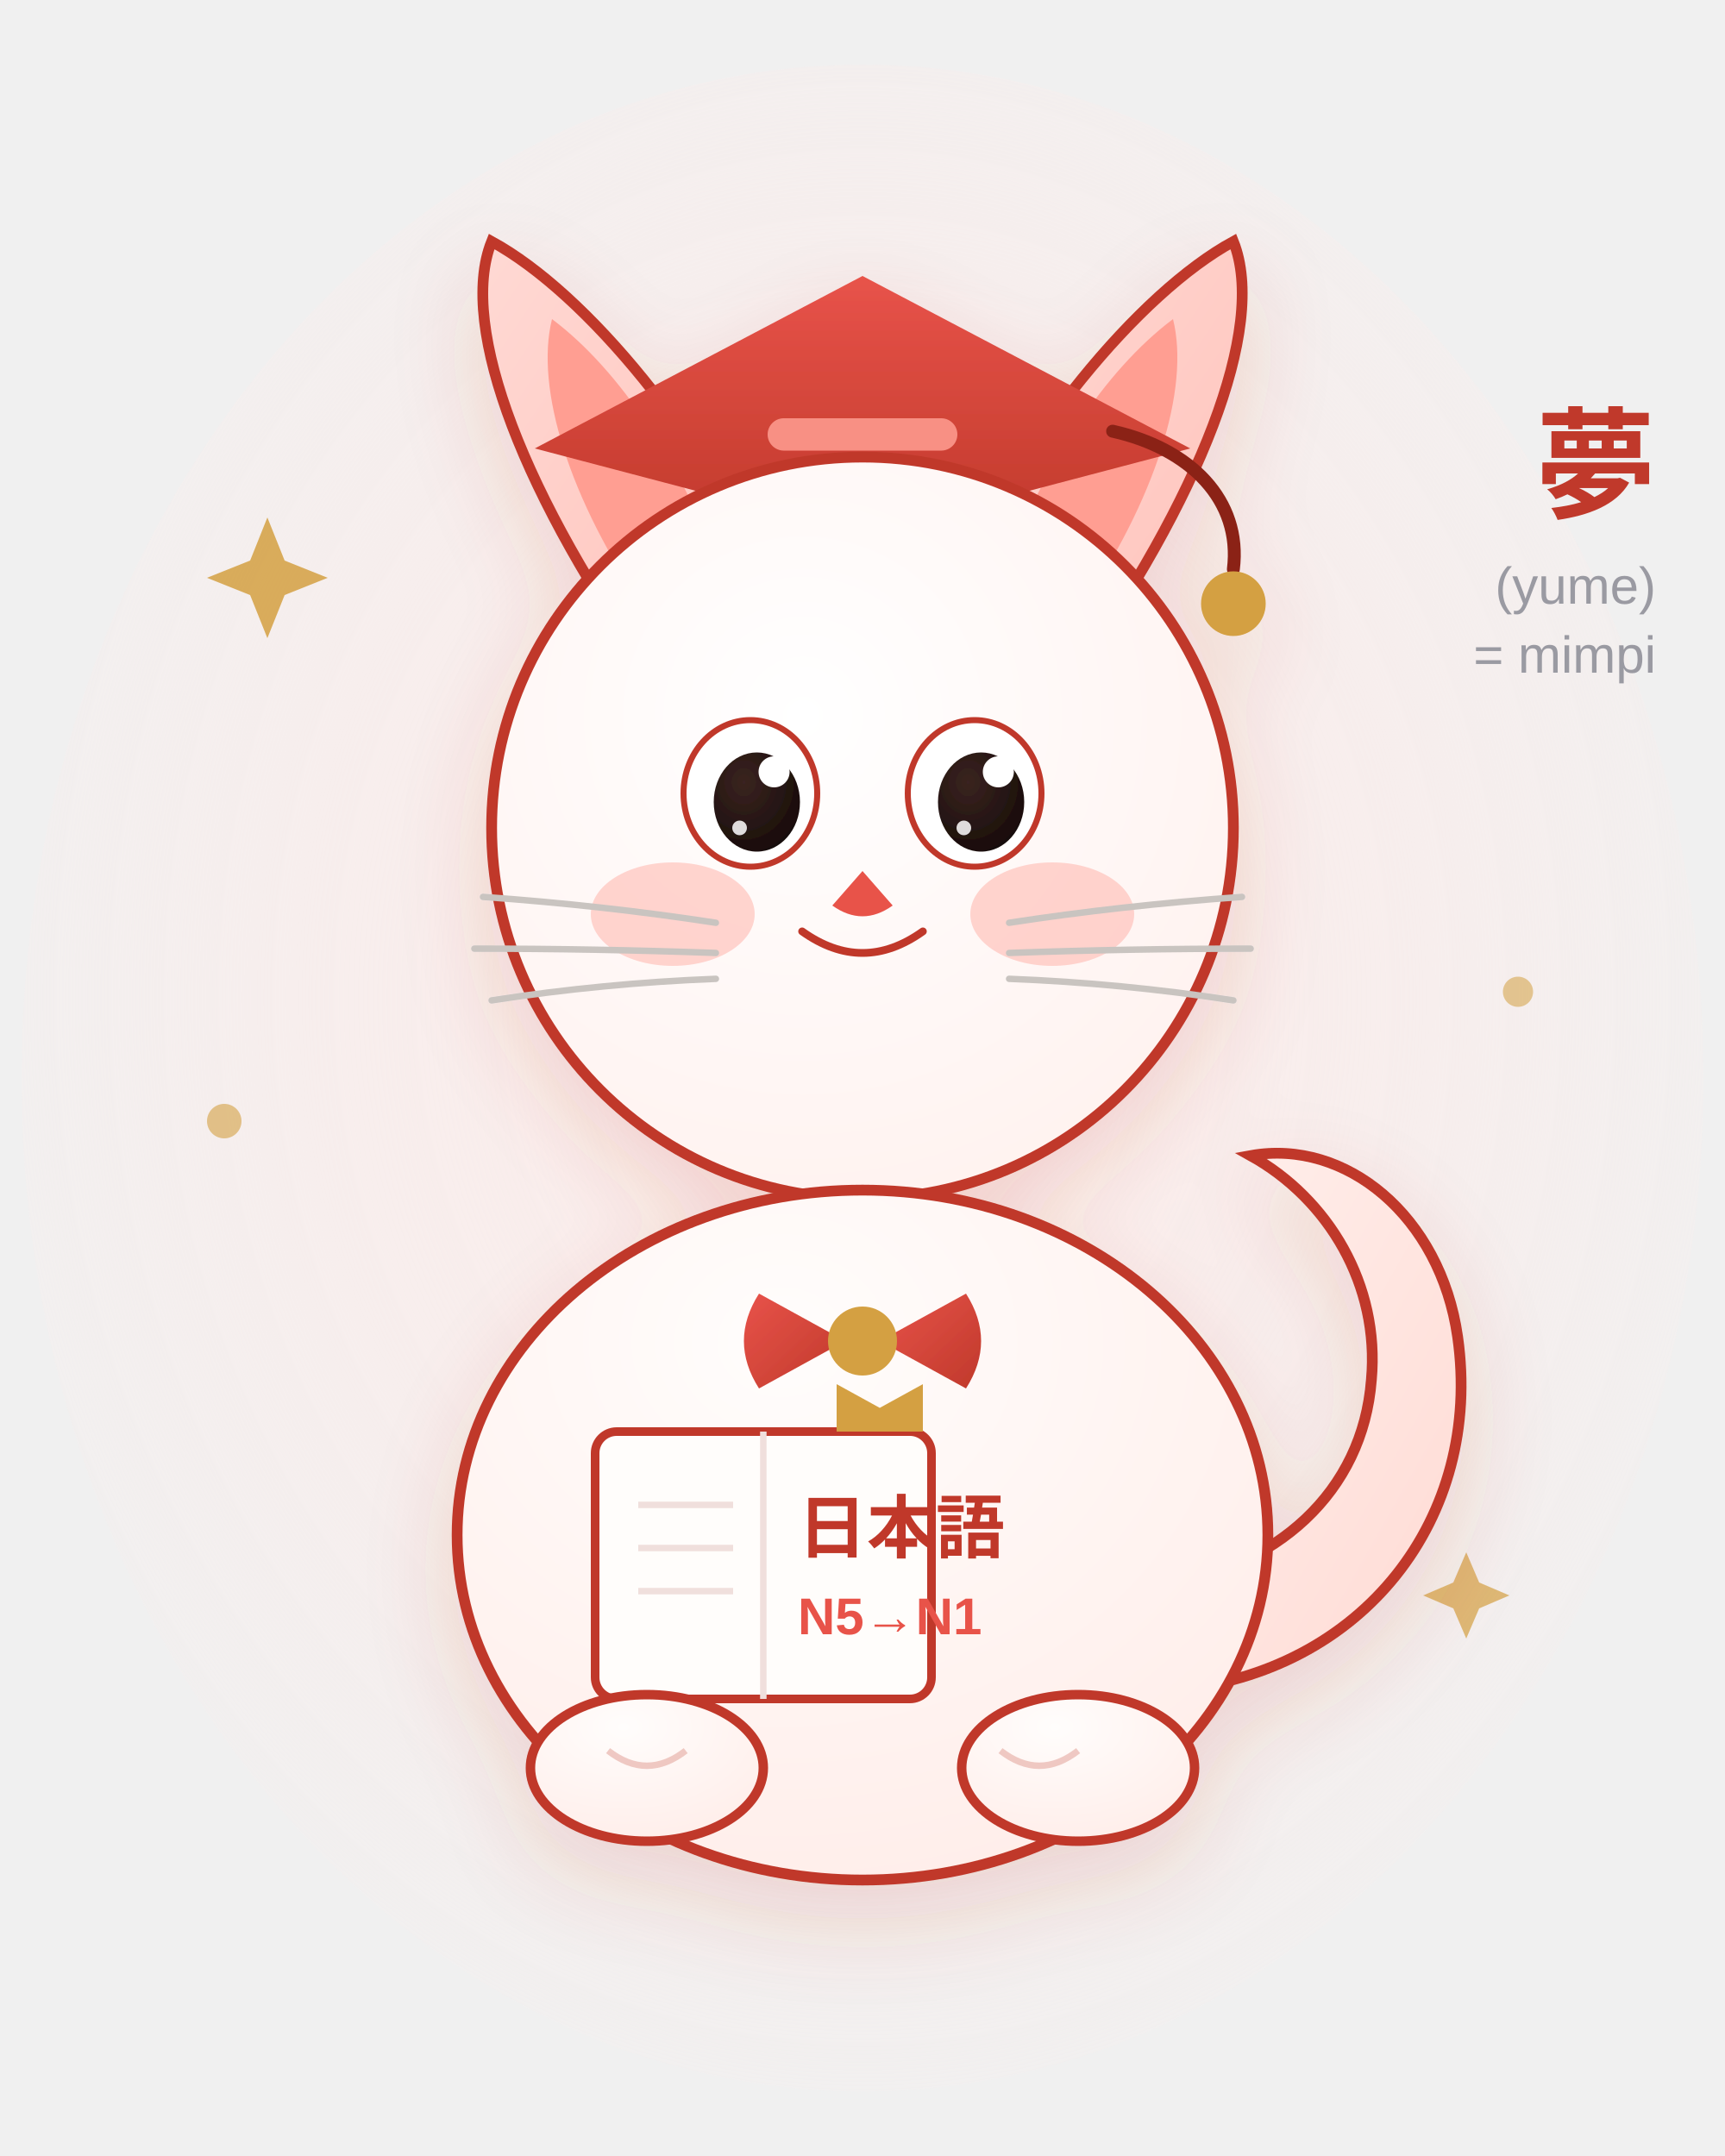
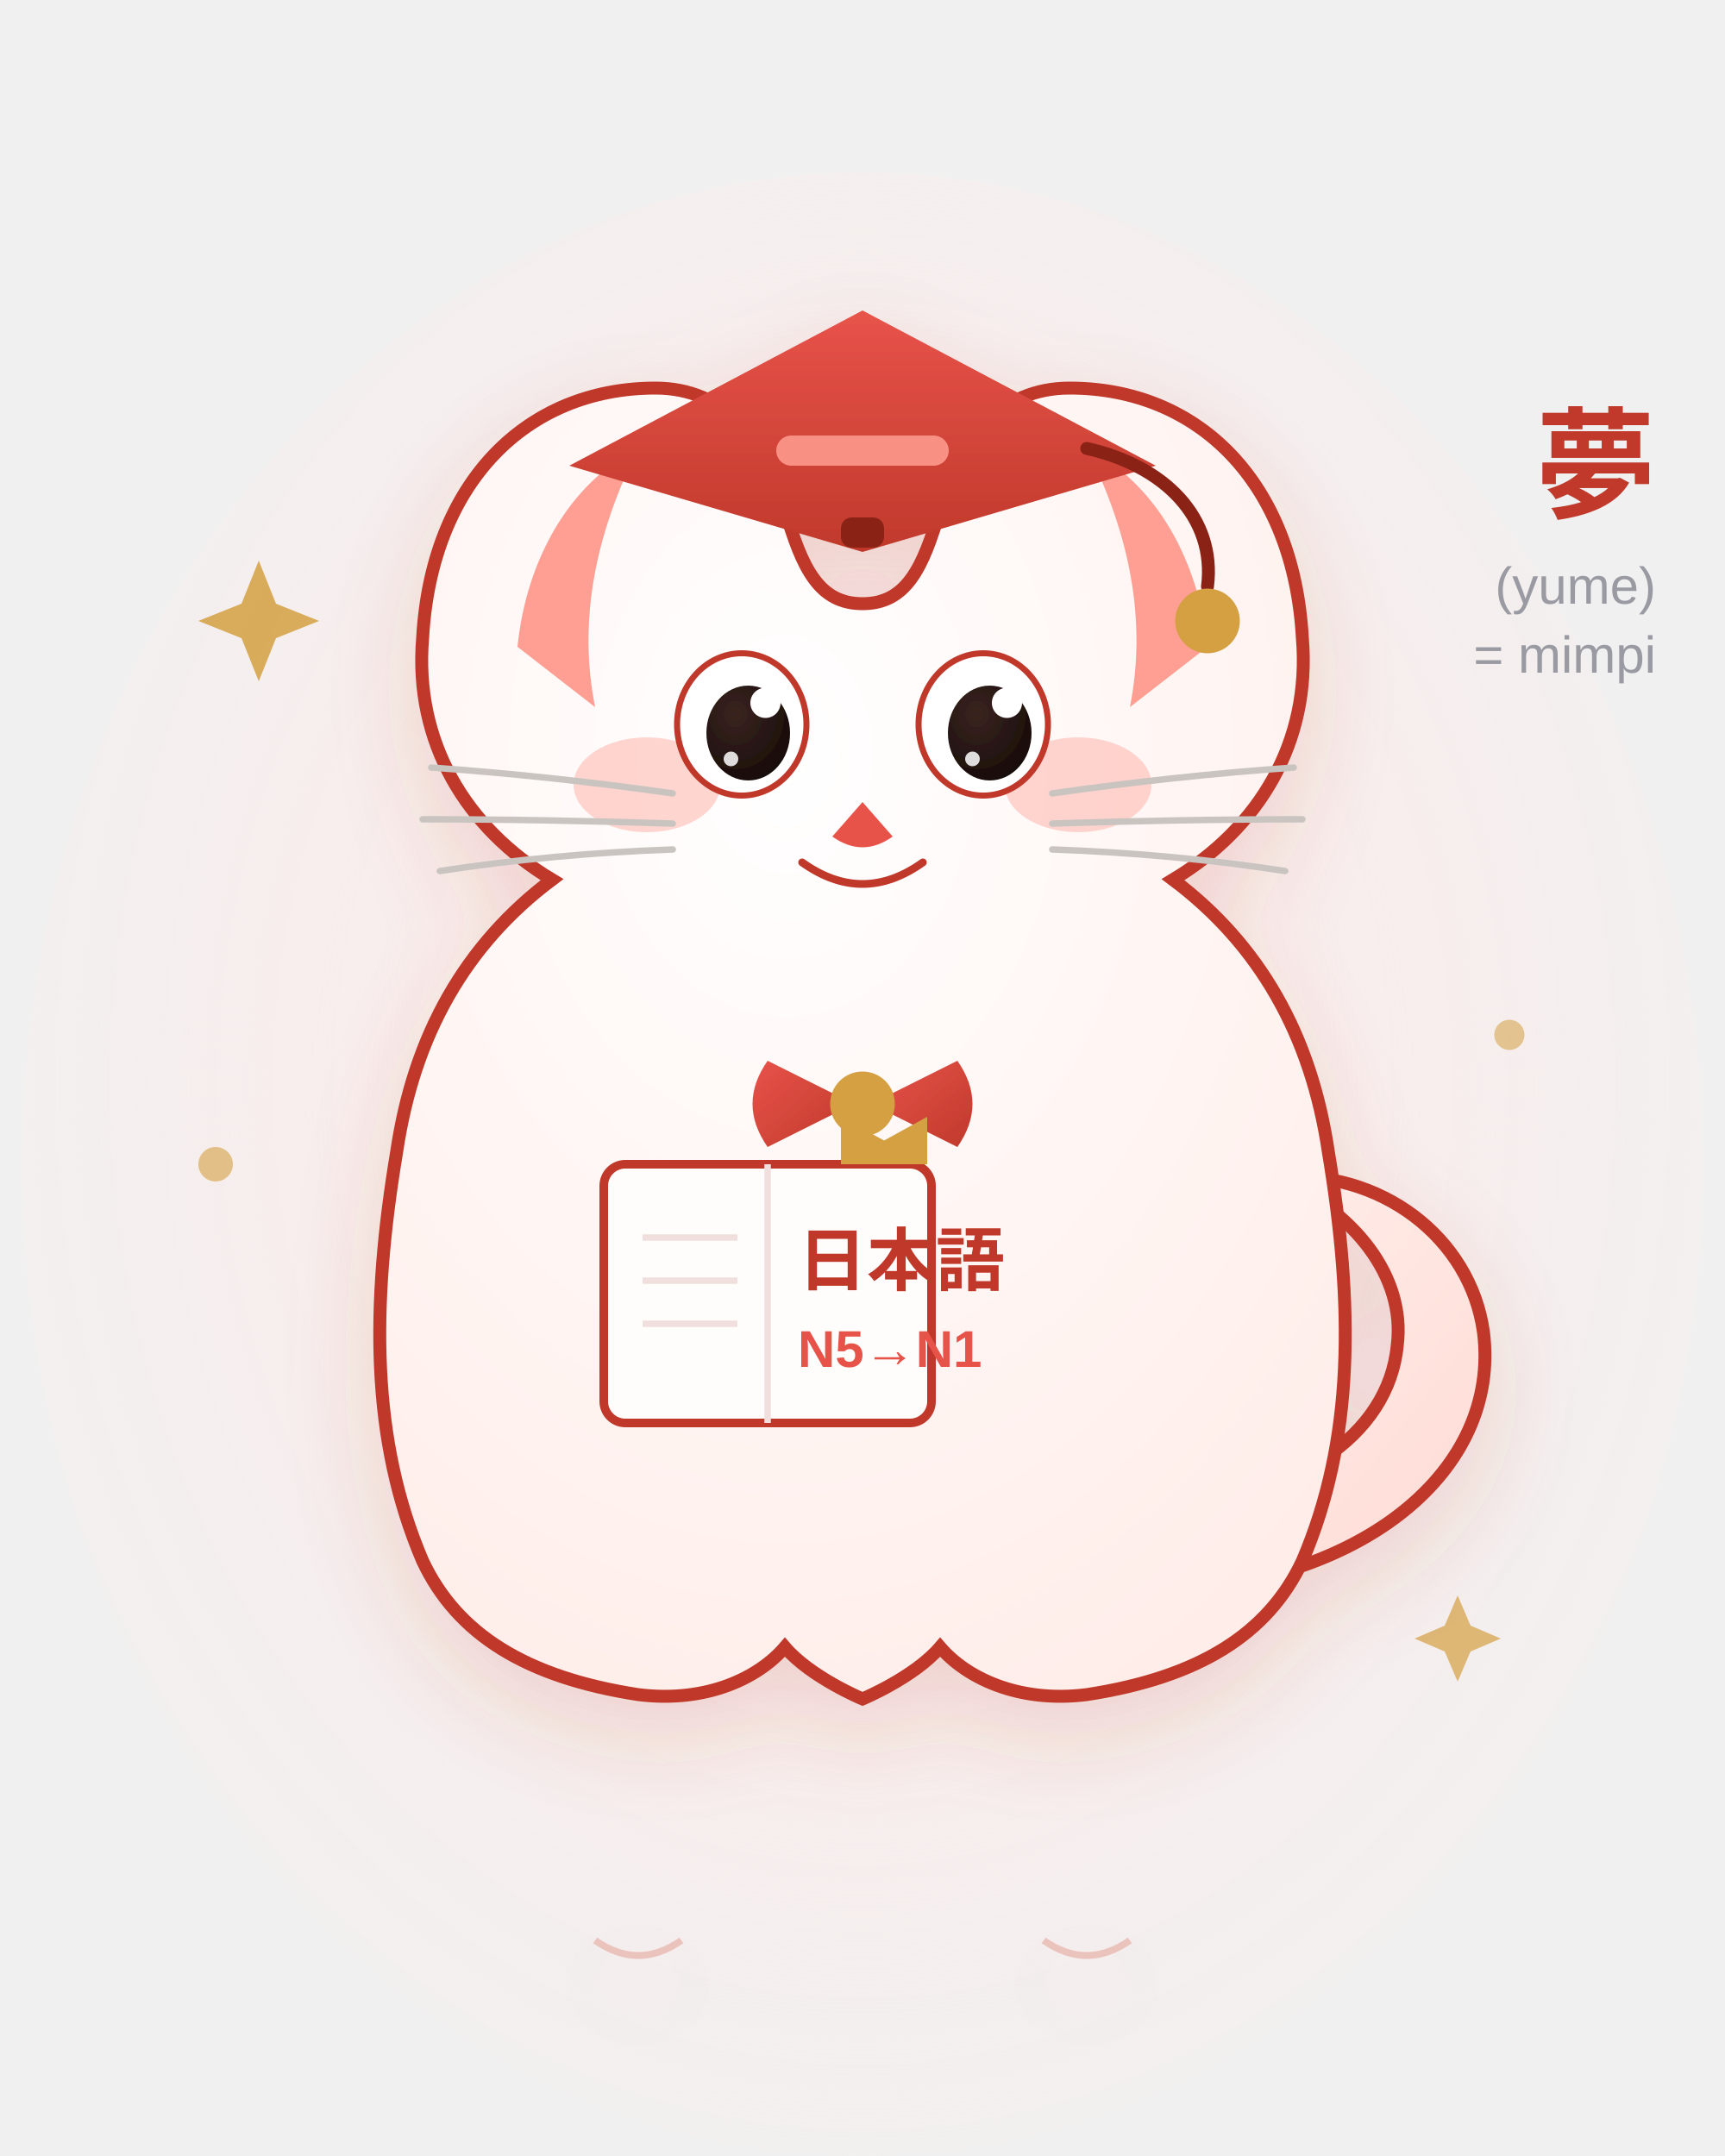
<svg xmlns="http://www.w3.org/2000/svg" viewBox="0 0 400 500" width="400" height="500">
  <defs>
    <radialGradient id="bgGlow" cx="50%" cy="46%" r="60%">
      <stop offset="0%" stop-color="#FDECEA" />
      <stop offset="55%" stop-color="#FDECEA" stop-opacity="0.55" />
      <stop offset="100%" stop-color="#FDECEA" stop-opacity="0" />
    </radialGradient>
    <linearGradient id="capGrad" x1="0%" y1="0%" x2="0%" y2="100%">
      <stop offset="0%" stop-color="#E8534A" />
      <stop offset="100%" stop-color="#C0392B" />
    </linearGradient>
-     <linearGradient id="earOuterGrad" x1="0%" y1="0%" x2="100%" y2="100%">
-       <stop offset="0%" stop-color="#FFD9D4" />
-       <stop offset="100%" stop-color="#FFC2BA" />
-     </linearGradient>
-     <radialGradient id="headGrad" cx="42%" cy="35%" r="75%">
+     <radialGradient id="bodyGrad" cx="42%" cy="28%" r="80%">
      <stop offset="0%" stop-color="#FFFFFF" />
-       <stop offset="100%" stop-color="#FFF1EE" />
-     </radialGradient>
-     <radialGradient id="bodyGrad" cx="40%" cy="22%" r="85%">
-       <stop offset="0%" stop-color="#FFFDFC" />
      <stop offset="100%" stop-color="#FFEDE9" />
    </radialGradient>
    <linearGradient id="tailGrad" x1="0%" y1="0%" x2="100%" y2="100%">
      <stop offset="0%" stop-color="#FFF1EE" />
      <stop offset="100%" stop-color="#FFDAD3" />
    </linearGradient>
    <linearGradient id="bowGrad" x1="0%" y1="0%" x2="100%" y2="100%">
      <stop offset="0%" stop-color="#E8534A" />
      <stop offset="100%" stop-color="#C0392B" />
    </linearGradient>
    <radialGradient id="eyeGrad" cx="35%" cy="30%" r="75%">
      <stop offset="0%" stop-color="#3A2420" />
      <stop offset="100%" stop-color="#180C0A" />
    </radialGradient>
    <filter id="softShadow" x="-30%" y="-30%" width="160%" height="160%">
      <feDropShadow dx="0" dy="8" stdDeviation="10" flood-color="#C0392B" flood-opacity="0.16" />
    </filter>
    <style>
      .eyes { transform-box: fill-box; transform-origin: center; animation: catBlink 5s ease-in-out infinite; }
-       .tail { transform-box: fill-box; transform-origin: 80% 90%; animation: tailSway 3.2s ease-in-out infinite; }
+       .tail { transform-box: fill-box; transform-origin: 90% 90%; animation: tailSway 3.2s ease-in-out infinite; }
      .sparkle { transform-box: fill-box; transform-origin: center; animation: sparkleTwinkle 2.4s ease-in-out infinite; }
      .sparkle-2 { animation-delay: .5s; }
      .sparkle-3 { animation-delay: 1.1s; }
      .sparkle-4 { animation-delay: 1.7s; }
      @keyframes catBlink {
        0%, 88%, 100% { transform: scaleY(1); }
        91%, 95% { transform: scaleY(0.08); }
      }
      @keyframes tailSway {
-         0%, 100% { transform: rotate(-5deg); }
-         50% { transform: rotate(5deg); }
+         0%, 100% { transform: rotate(-4deg); }
+         50% { transform: rotate(4deg); }
      }
      @keyframes sparkleTwinkle {
        0%, 100% { opacity: 0.85; transform: scale(1); }
        50% { opacity: 0.3; transform: scale(0.75); }
      }
      @media (prefers-reduced-motion: reduce) {
        .eyes, .tail, .sparkle { animation: none; }
      }
    </style>
  </defs>
-   <ellipse cx="200" cy="250" rx="195" ry="235" fill="url(#bgGlow)" />
+   <ellipse cx="200" cy="270" rx="195" ry="230" fill="url(#bgGlow)" />
  <g fill="#D4A042">
-     <path class="sparkle sparkle-1" d="M62,120 l4,10 10,4 -10,4 -4,10 -4,-10 -10,-4 10,-4 Z" opacity="0.85" />
-     <path class="sparkle sparkle-3" d="M340,360 l3,7 7,3 -7,3 -3,7 -3,-7 -7,-3 7,-3 Z" opacity="0.7" />
-     <circle class="sparkle sparkle-2" cx="52" cy="260" r="4" opacity="0.6" />
-     <circle class="sparkle sparkle-4" cx="352" cy="230" r="3.5" opacity="0.55" />
+     <path class="sparkle sparkle-1" d="M60,130 l4,10 10,4 -10,4 -4,10 -4,-10 -10,-4 10,-4 Z" opacity="0.85" />
+     <path class="sparkle sparkle-3" d="M338,370 l3,7 7,3 -7,3 -3,7 -3,-7 -7,-3 7,-3 Z" opacity="0.7" />
+     <circle class="sparkle sparkle-2" cx="50" cy="270" r="4" opacity="0.6" />
+     <circle class="sparkle sparkle-4" cx="350" cy="240" r="3.5" opacity="0.55" />
  </g>
  <g text-anchor="end">
    <text x="384" y="118" font-family="'Noto Serif JP',serif" font-size="28" font-weight="700" fill="#C0392B">夢</text>
    <text x="384" y="140" font-family="Arial,sans-serif" font-size="12" fill="#9A9AA2">(yume)</text>
    <text x="384" y="156" font-family="Arial,sans-serif" font-size="12" fill="#9A9AA2">= mimpi</text>
  </g>
  <g filter="url(#softShadow)">
-     <path class="tail" d="M272,392              C 316,388 344,352 338,310              C 334,282 312,264 290,268              C 308,278 320,298 318,320              C 316,346 296,364 268,368              Z" fill="url(#tailGrad)" stroke="#C0392B" stroke-width="2.5" />
-     <path d="M152,158 C 122,116 106,76 114,56 C 136,68 164,102 180,138 Z" fill="url(#earOuterGrad)" stroke="#C0392B" stroke-width="2.5" />
-     <path d="M150,142 C 132,116 124,90 128,74 C 144,86 158,108 166,130 Z" fill="#FF9E92" />
-     <path d="M248,158 C 278,116 294,76 286,56 C 264,68 236,102 220,138 Z" fill="url(#earOuterGrad)" stroke="#C0392B" stroke-width="2.5" />
-     <path d="M250,142 C 268,116 276,90 272,74 C 256,86 242,108 234,130 Z" fill="#FF9E92" />
+     <path class="tail" d="M270,369              C 316,367 348,341 344,309              C 341,287 320,271 296,273              C 314,281 326,296 324,312              C 322,333 300,348 268,349              Z" fill="url(#tailGrad)" stroke="#C0392B" stroke-width="3" />
+     <path d="       M 152,90       C 122,90 100,112 98,148       C 96,172 108,192 128,204       C 108,219 96,240 92,267       C 86,303 86,334 98,362       C 106,379 122,389 148,393       C 164,395 176,389 182,382       C 188,389 200,394 200,394       C 200,394 212,389 218,382       C 224,389 236,395 252,393       C 278,389 294,379 302,362       C 314,334 314,303 308,267       C 304,240 292,219 272,204       C 292,192 304,172 302,148       C 300,112 278,90 248,90       C 232,90 222,102 218,118       C 214,132 210,140 200,140       C 190,140 186,132 182,118       C 178,102 168,90 152,90       Z     " fill="url(#bodyGrad)" stroke="#C0392B" stroke-width="3" />
+     <path d="M120,150 C 122,130 132,112 148,104 C 138,124 134,144 138,164 Z" fill="#FF9E92" />
+     <path d="M280,150 C 278,130 268,112 252,104 C 262,124 266,144 262,164 Z" fill="#FF9E92" />
    <g>
-       <path d="M162,104 C 162,95 179,88 200,88 C 221,88 238,95 238,104 C 238,113 221,120 200,120 C 179,120 162,113 162,104 Z" fill="url(#capGrad)" />
-       <polygon points="200,64 124,104 200,124 276,104" fill="url(#capGrad)" />
-       <rect x="195" y="117" width="10" height="7" rx="2.5" fill="#8B2318" />
-       <path d="M258,100 C 276,104 288,116 286,132" stroke="#8B2318" stroke-width="3" fill="none" stroke-linecap="round" />
-       <circle cx="286" cy="140" r="7.5" fill="#D4A042" />
-       <rect x="178" y="97" width="44" height="7.5" rx="3.75" fill="#FF9E92" opacity="0.85" />
+       <path d="M178,100 Q200,146 222,100 Z" fill="url(#capGrad)" />
+       <path d="M166,108 C 166,100 182,94 200,94 C 218,94 234,100 234,108 C 234,116 218,122 200,122 C 182,122 166,116 166,108 Z" fill="url(#capGrad)" />
+       <polygon points="200,72 132,108 200,128 268,108" fill="url(#capGrad)" />
+       <rect x="195" y="120" width="10" height="7" rx="2.5" fill="#8B2318" />
+       <path d="M252,104 C 270,108 282,120 280,136" stroke="#8B2318" stroke-width="3" fill="none" stroke-linecap="round" />
+       <circle cx="280" cy="144" r="7.5" fill="#D4A042" />
+       <rect x="180" y="101" width="40" height="7" rx="3.5" fill="#FF9E92" opacity="0.85" />
    </g>
-     <circle cx="200" cy="192" r="86" fill="url(#headGrad)" stroke="#C0392B" stroke-width="2.5" />
-     <ellipse cx="156" cy="212" rx="19" ry="12" fill="#FFB4AC" opacity="0.55" />
-     <ellipse cx="244" cy="212" rx="19" ry="12" fill="#FFB4AC" opacity="0.55" />
+     <ellipse cx="150" cy="182" rx="17" ry="11" fill="#FFB4AC" opacity="0.55" />
+     <ellipse cx="250" cy="182" rx="17" ry="11" fill="#FFB4AC" opacity="0.55" />
    <g stroke="#C9C4C0" stroke-width="1.5" stroke-linecap="round" fill="none">
-       <path d="M112,208 Q140,210 166,214" />
-       <path d="M110,220 Q138,220 166,221" />
-       <path d="M114,232 Q140,228 166,227" />
-       <path d="M288,208 Q260,210 234,214" />
-       <path d="M290,220 Q262,220 234,221" />
-       <path d="M286,232 Q260,228 234,227" />
+       <path d="M100,178 Q128,180 156,184" />
+       <path d="M98,190 Q126,190 156,191" />
+       <path d="M102,202 Q128,198 156,197" />
+       <path d="M300,178 Q272,180 244,184" />
+       <path d="M302,190 Q274,190 244,191" />
+       <path d="M298,202 Q272,198 244,197" />
    </g>
    <g class="eyes">
-       <ellipse cx="174" cy="184" rx="15.5" ry="17" fill="#FFFFFF" stroke="#C0392B" stroke-width="1.4" />
-       <ellipse cx="226" cy="184" rx="15.5" ry="17" fill="#FFFFFF" stroke="#C0392B" stroke-width="1.4" />
-       <ellipse cx="175.5" cy="186" rx="10" ry="11.5" fill="url(#eyeGrad)" />
-       <ellipse cx="227.5" cy="186" rx="10" ry="11.5" fill="url(#eyeGrad)" />
-       <circle cx="179.5" cy="179" r="3.6" fill="#FFFFFF" />
-       <circle cx="231.5" cy="179" r="3.6" fill="#FFFFFF" />
-       <circle cx="171.5" cy="192" r="1.7" fill="#FFFFFF" opacity="0.85" />
-       <circle cx="223.5" cy="192" r="1.7" fill="#FFFFFF" opacity="0.85" />
+       <ellipse cx="172" cy="168" rx="15" ry="16.5" fill="#FFFFFF" stroke="#C0392B" stroke-width="1.4" />
+       <ellipse cx="228" cy="168" rx="15" ry="16.5" fill="#FFFFFF" stroke="#C0392B" stroke-width="1.4" />
+       <ellipse cx="173.5" cy="170" rx="9.7" ry="11" fill="url(#eyeGrad)" />
+       <ellipse cx="229.5" cy="170" rx="9.7" ry="11" fill="url(#eyeGrad)" />
+       <circle cx="177.5" cy="163" r="3.5" fill="#FFFFFF" />
+       <circle cx="233.5" cy="163" r="3.5" fill="#FFFFFF" />
+       <circle cx="169.5" cy="176" r="1.7" fill="#FFFFFF" opacity="0.85" />
+       <circle cx="225.5" cy="176" r="1.7" fill="#FFFFFF" opacity="0.85" />
    </g>
-     <path d="M200,202 L207,210 Q200,215 193,210 Z" fill="#E8534A" />
-     <path d="M186,216 Q200,226 214,216" stroke="#C0392B" stroke-width="1.8" fill="none" stroke-linecap="round" />
-     <ellipse cx="200" cy="356" rx="94" ry="80" fill="url(#bodyGrad)" stroke="#C0392B" stroke-width="2.5" />
-     <path d="M176,300 L196,311 L176,322 Q169,311 176,300 Z" fill="url(#bowGrad)" />
-     <path d="M224,300 L204,311 L224,322 Q231,311 224,300 Z" fill="url(#bowGrad)" />
-     <circle cx="200" cy="311" r="8" fill="#D4A042" />
+     <path d="M200,186 L207,194 Q200,199 193,194 Z" fill="#E8534A" />
+     <path d="M186,200 Q200,210 214,200" stroke="#C0392B" stroke-width="1.8" fill="none" stroke-linecap="round" />
+     <path d="M178,246 L198,256 L178,266 Q171,256 178,246 Z" fill="url(#bowGrad)" />
+     <path d="M222,246 L202,256 L222,266 Q229,256 222,246 Z" fill="url(#bowGrad)" />
+     <circle cx="200" cy="256" r="7.5" fill="#D4A042" />
    <g>
-       <rect x="138" y="332" width="78" height="62" rx="5" fill="#FFFDFB" stroke="#C0392B" stroke-width="2" />
-       <line x1="177" y1="332" x2="177" y2="394" stroke="#F0DFDC" stroke-width="1.5" />
-       <line x1="148" y1="349" x2="170" y2="349" stroke="#F0DFDC" stroke-width="1.5" />
-       <line x1="148" y1="359" x2="170" y2="359" stroke="#F0DFDC" stroke-width="1.5" />
-       <line x1="148" y1="369" x2="170" y2="369" stroke="#F0DFDC" stroke-width="1.5" />
-       <text x="185" y="360" font-family="'Noto Serif JP',serif" font-size="16" font-weight="700" fill="#C0392B">日本語</text>
-       <text x="185" y="379" font-family="Arial,sans-serif" font-size="12" font-weight="700" fill="#E8534A">N5→N1</text>
-       <path d="M194,332 L194,321 L204,326.5 L214,321 L214,332 Z" fill="#D4A042" />
+       <rect x="140" y="270" width="76" height="60" rx="5" fill="#FFFDFB" stroke="#C0392B" stroke-width="2" />
+       <line x1="178" y1="270" x2="178" y2="330" stroke="#F0DFDC" stroke-width="1.5" />
+       <line x1="149" y1="287" x2="171" y2="287" stroke="#F0DFDC" stroke-width="1.5" />
+       <line x1="149" y1="297" x2="171" y2="297" stroke="#F0DFDC" stroke-width="1.5" />
+       <line x1="149" y1="307" x2="171" y2="307" stroke="#F0DFDC" stroke-width="1.5" />
+       <text x="185" y="298" font-family="'Noto Serif JP',serif" font-size="16" font-weight="700" fill="#C0392B">日本語</text>
+       <text x="185" y="317" font-family="Arial,sans-serif" font-size="12" font-weight="700" fill="#E8534A">N5→N1</text>
+       <path d="M195,270 L195,259 L205,264.5 L215,259 L215,270 Z" fill="#D4A042" />
    </g>
-     <ellipse cx="150" cy="410" rx="27" ry="17" fill="url(#bodyGrad)" stroke="#C0392B" stroke-width="2.2" />
-     <ellipse cx="250" cy="410" rx="27" ry="17" fill="url(#bodyGrad)" stroke="#C0392B" stroke-width="2.2" />
-     <path d="M141,406 q9,7 18,0 M232,406 q9,7 18,0" stroke="#E8B4AC" stroke-width="1.5" fill="none" opacity="0.7" />
+     <path d="M138,450 q10,7 20,0" stroke="#E8B4AC" stroke-width="1.6" fill="none" opacity="0.75" />
+     <path d="M242,450 q10,7 20,0" stroke="#E8B4AC" stroke-width="1.6" fill="none" opacity="0.75" />
  </g>
</svg>
